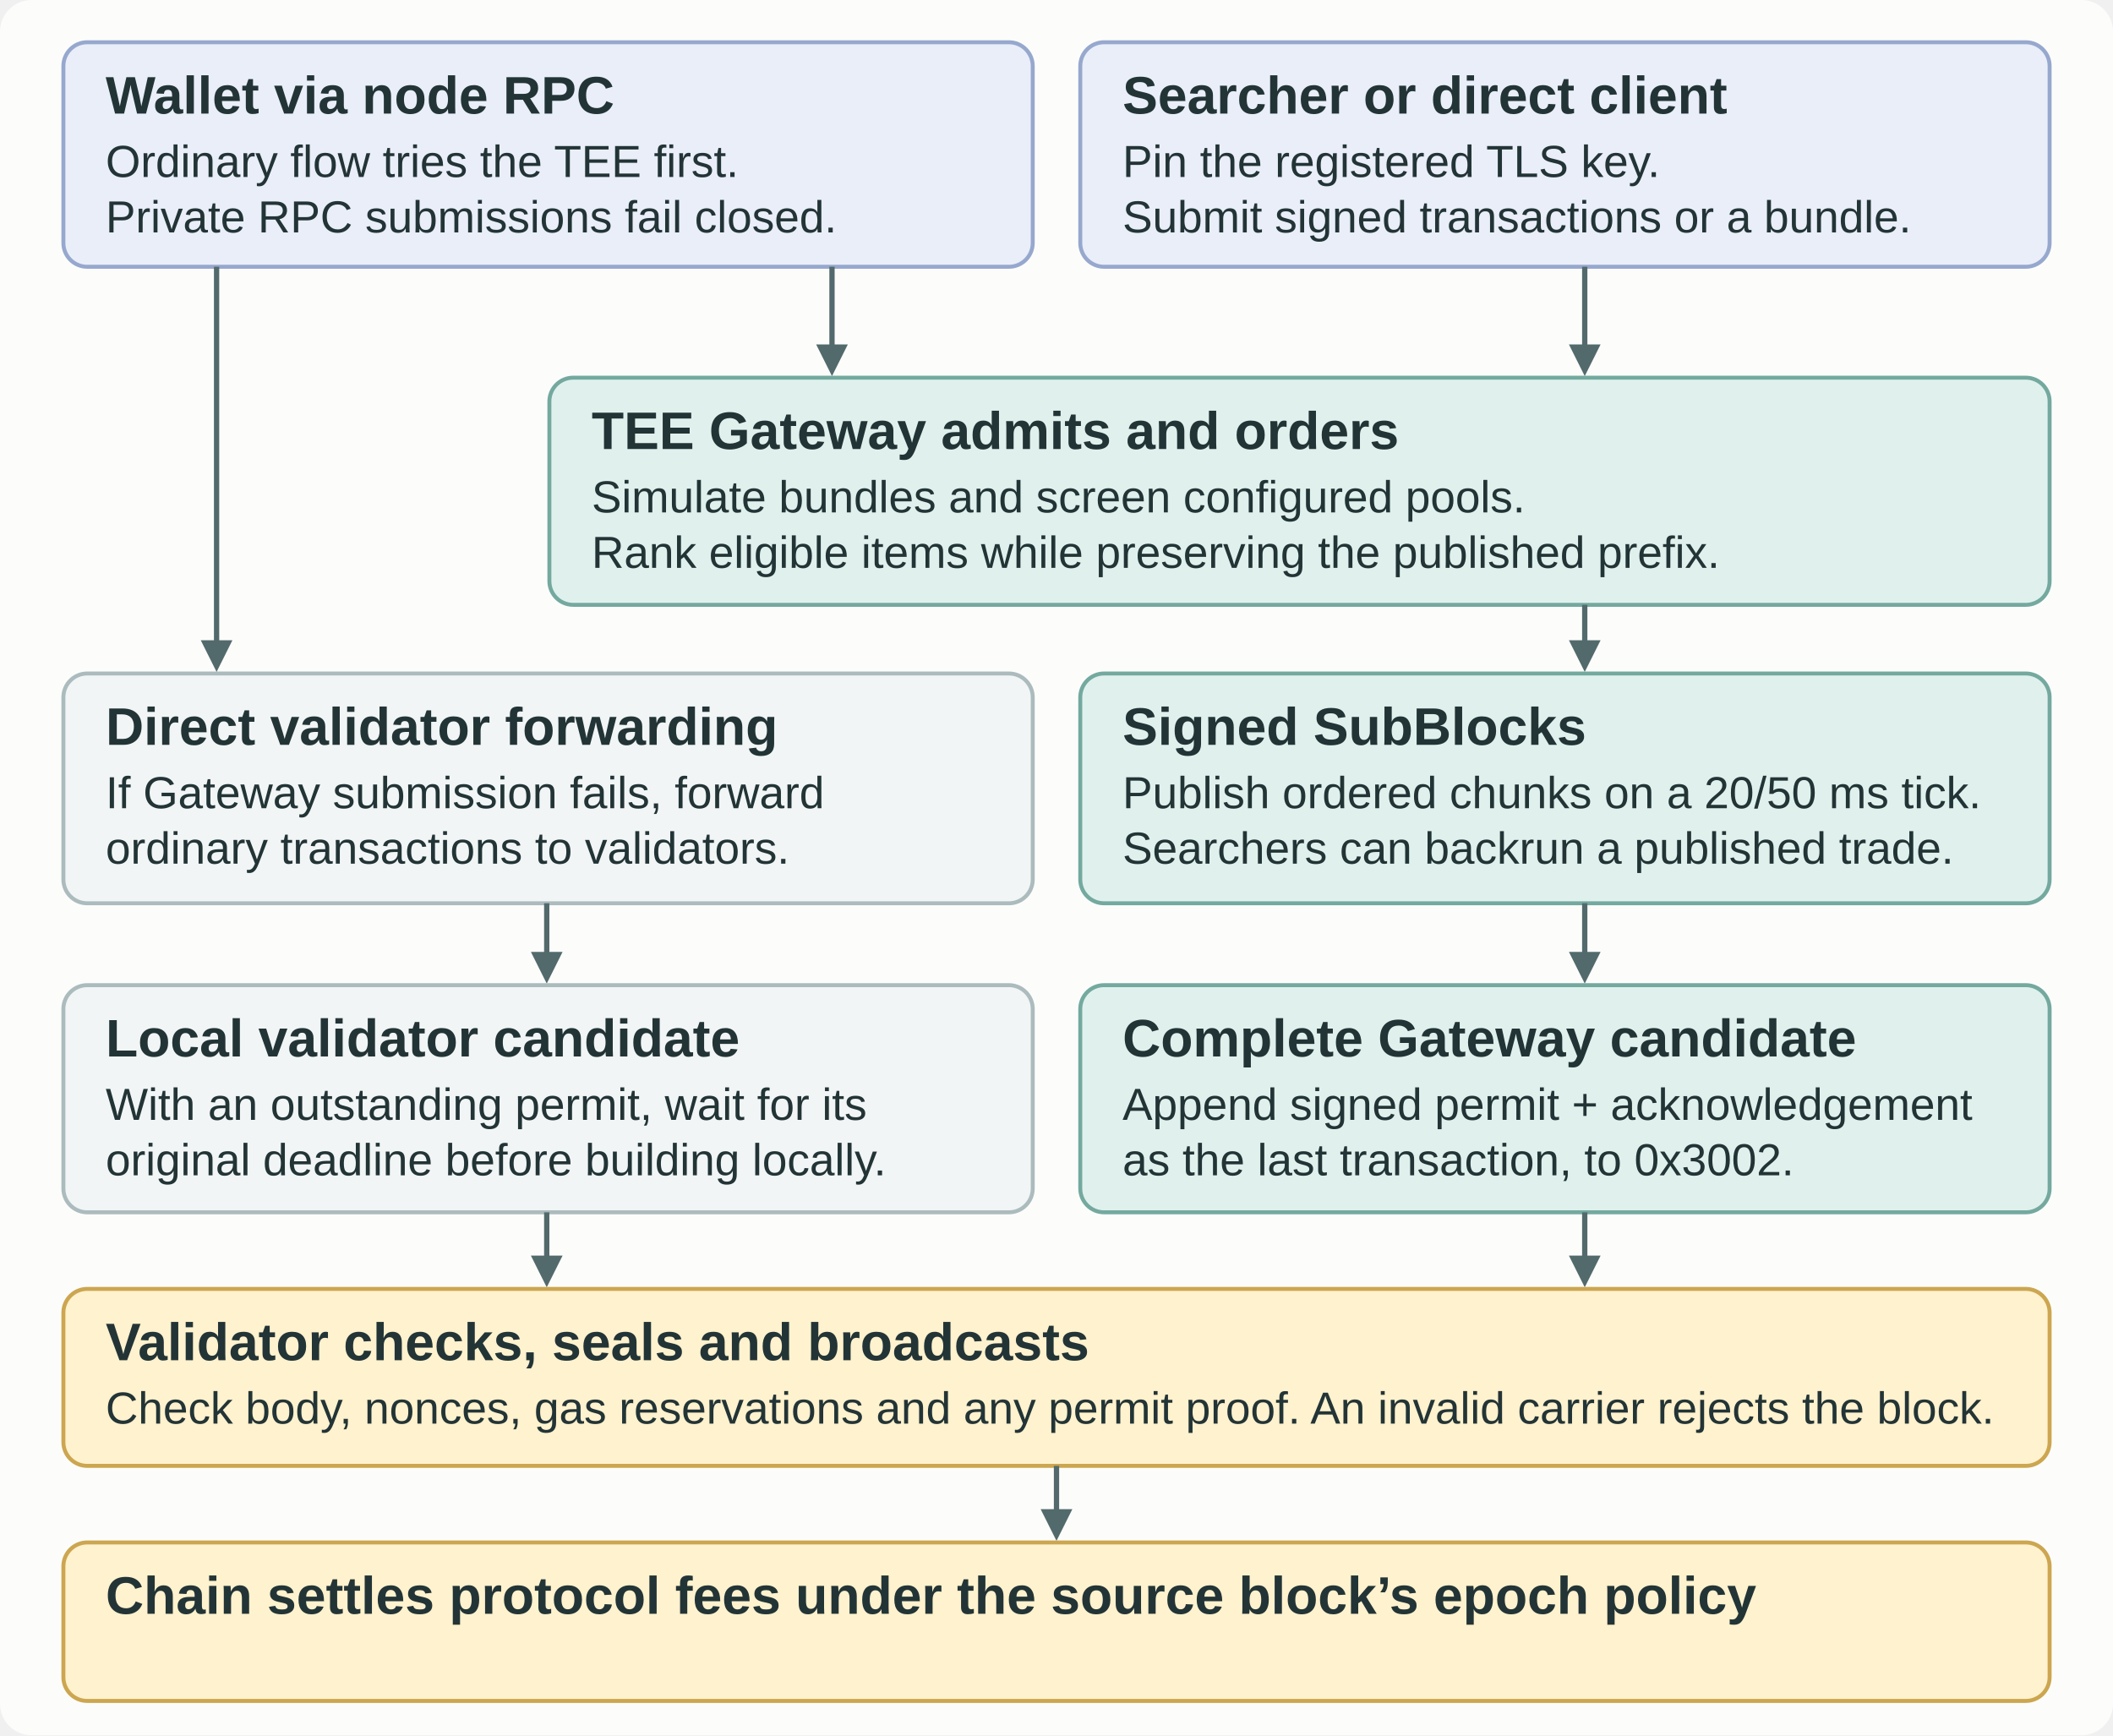
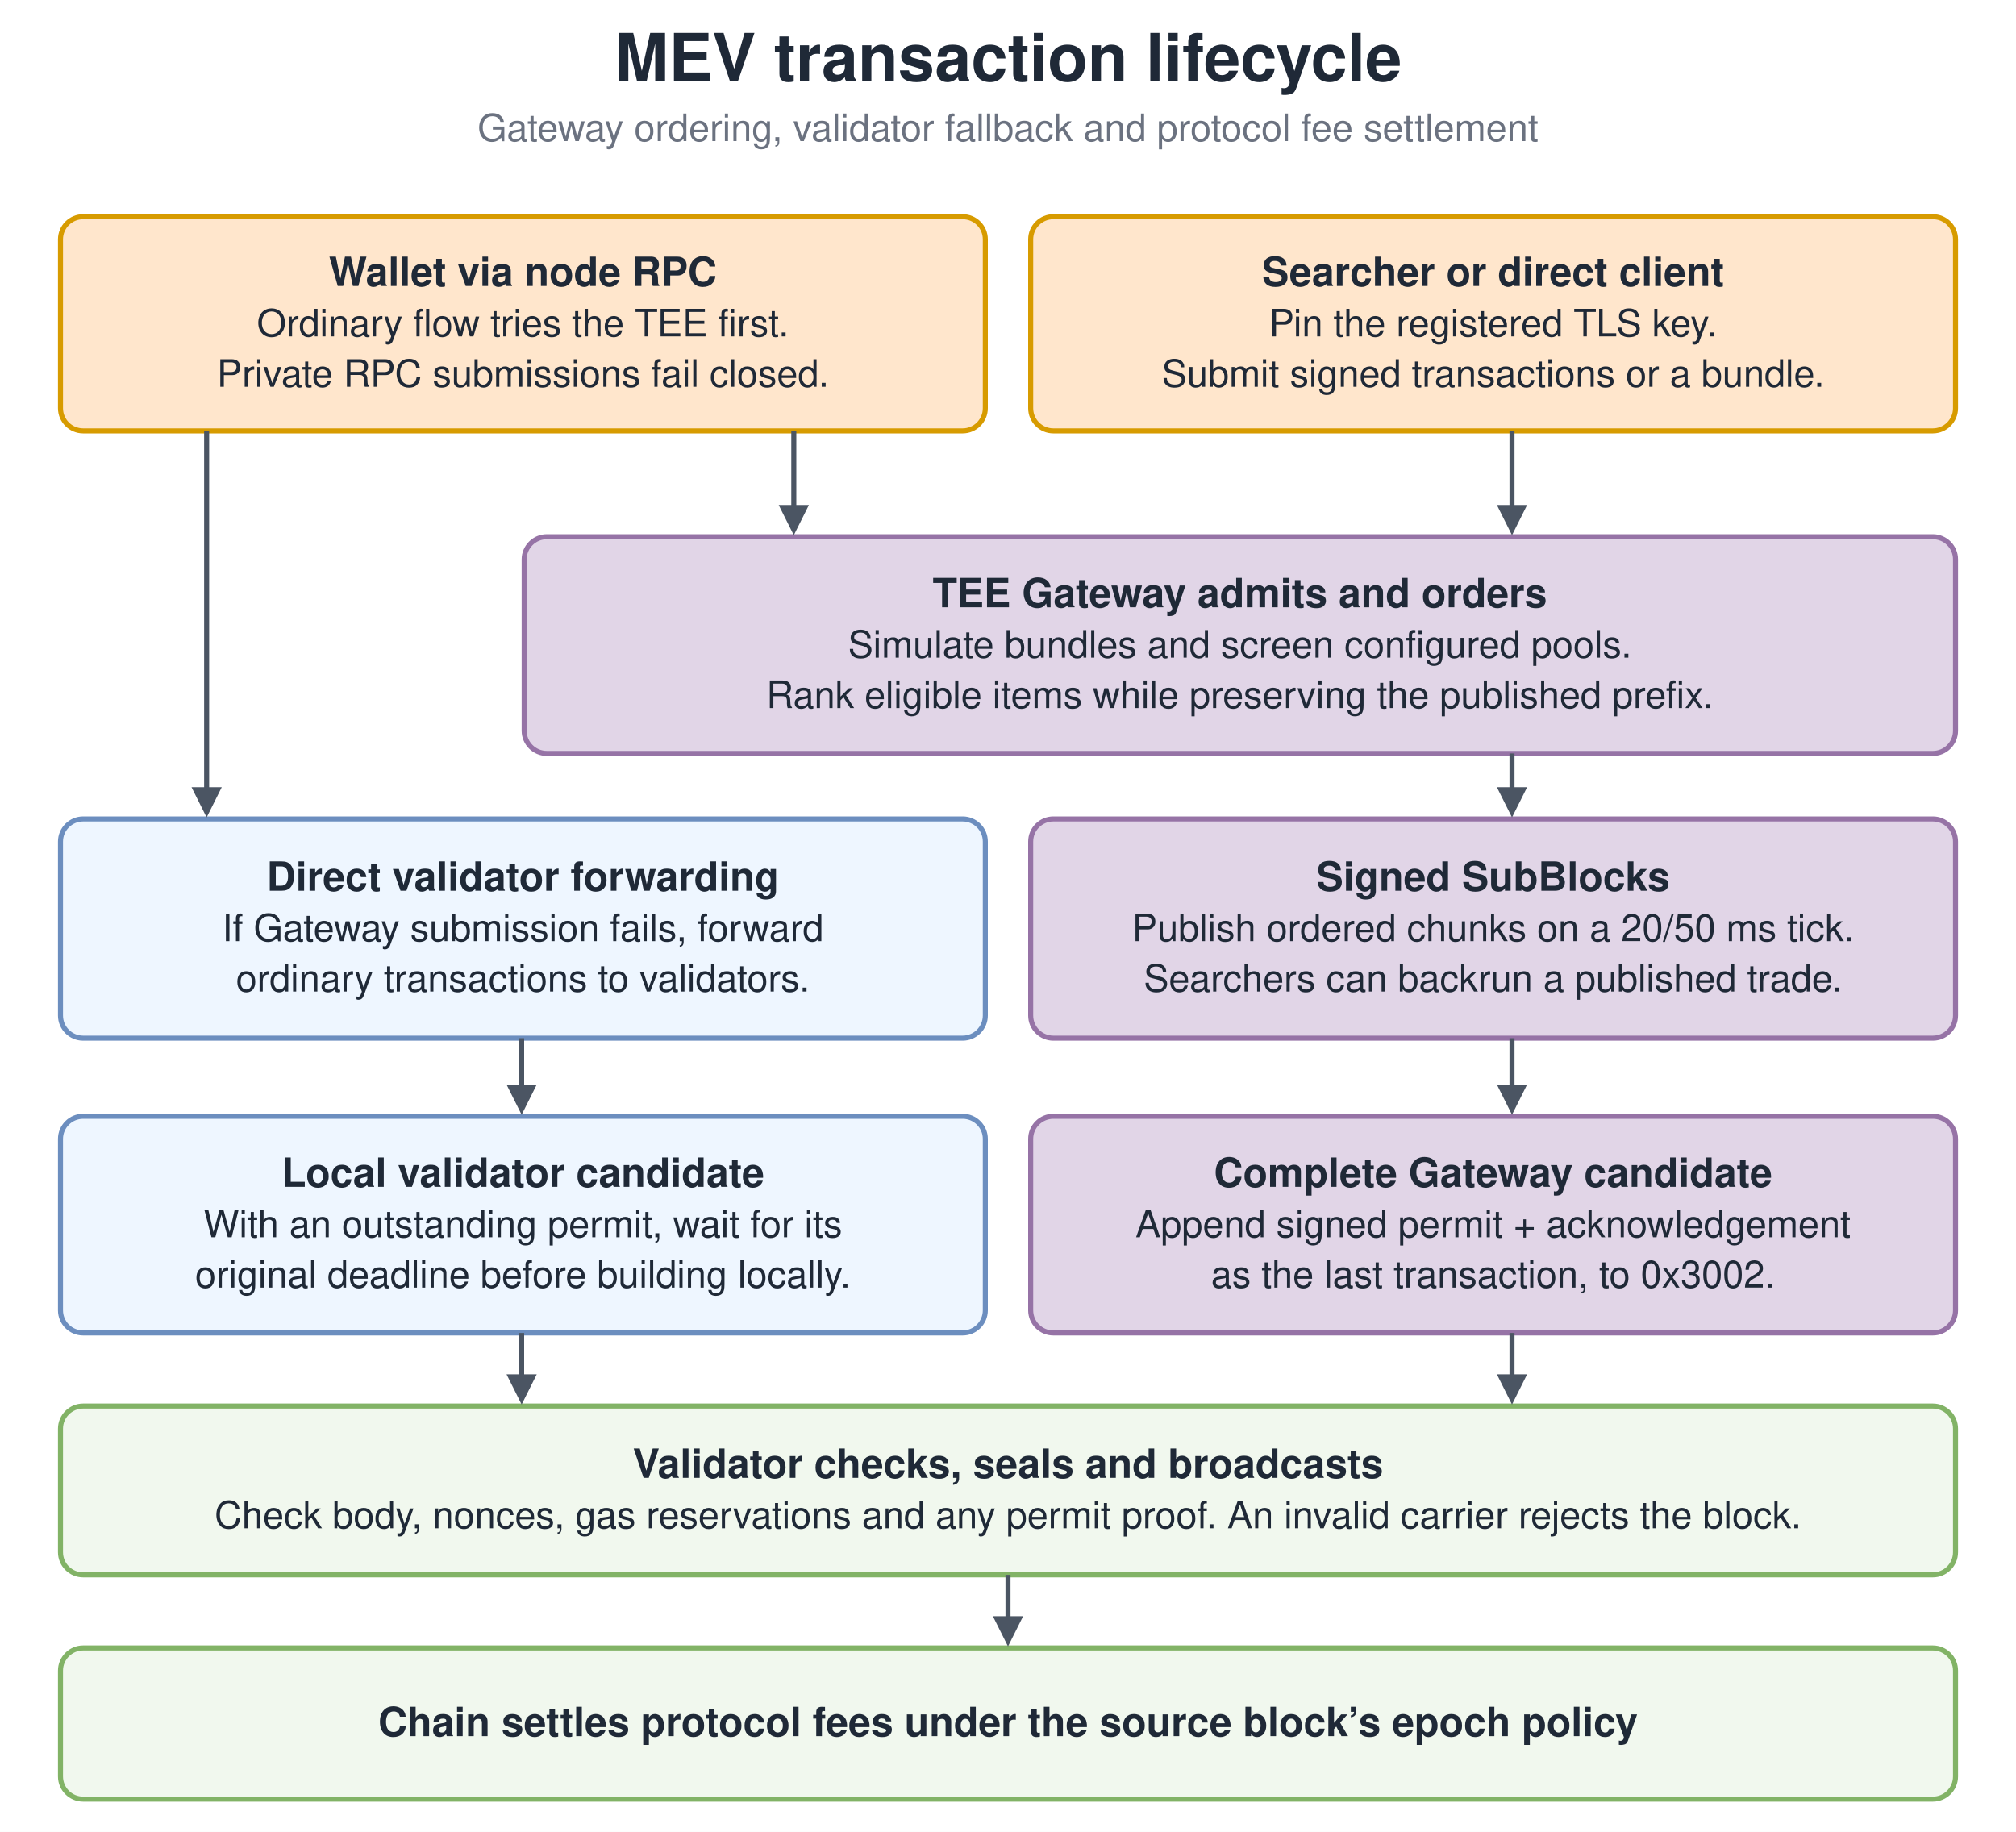
- <svg xmlns="http://www.w3.org/2000/svg" width="800" height="657" viewBox="0 0 800 657" role="img" aria-labelledby="title desc">
+ <svg xmlns="http://www.w3.org/2000/svg" width="800" height="727" viewBox="0 0 800 727" role="img" aria-labelledby="title desc">
+   <style>
+     text { font-family: Helvetica, Arial, sans-serif; fill: #1f2937; }
+     .title { font-size: 26px; font-weight: bold; }
+     .subtitle { font-size: 15px; fill: #6b7280; }
+     .label { font-size: 16px; font-weight: bold; }
+     .body { font-size: 15px; }
+     .caption { font-size: 15px; fill: #4b5563; }
+   </style>
  <defs>
    <marker id="arrow" viewBox="0 0 10 10" refX="8" refY="5" markerWidth="6" markerHeight="6" orient="auto">
-       <path d="M0 0L10 5L0 10Z" fill="#536a6c" />
+       <path d="M0 0 L10 5 L0 10 Z" fill="#4b5563" />
    </marker>
  </defs>
-   <rect width="800" height="657" rx="12" fill="#fcfdfb" />
-   <rect x="24" y="16" width="367" height="85" rx="9" fill="#E9EEF9" stroke="#97A8CE" stroke-width="1.5" />
-   <text x="40" y="43" fill="#233436" text-anchor="start" font-family="Arial, Helvetica, sans-serif" font-size="20" font-weight="700">Wallet via node RPC</text>
-   <text x="40" y="67" fill="#233436" text-anchor="start" font-family="Arial, Helvetica, sans-serif" font-size="17" font-weight="400">Ordinary flow tries the TEE first.</text>
-   <text x="40" y="88" fill="#233436" text-anchor="start" font-family="Arial, Helvetica, sans-serif" font-size="17" font-weight="400">Private RPC submissions fail closed.</text>
-   <rect x="409" y="16" width="367" height="85" rx="9" fill="#E9EEF9" stroke="#97A8CE" stroke-width="1.5" />
-   <text x="425" y="43" fill="#233436" text-anchor="start" font-family="Arial, Helvetica, sans-serif" font-size="20" font-weight="700">Searcher or direct client</text>
-   <text x="425" y="67" fill="#233436" text-anchor="start" font-family="Arial, Helvetica, sans-serif" font-size="17" font-weight="400">Pin the registered TLS key.</text>
-   <text x="425" y="88" fill="#233436" text-anchor="start" font-family="Arial, Helvetica, sans-serif" font-size="17" font-weight="400">Submit signed transactions or a bundle.</text>
-   <polyline points="315,101 315,140" stroke="#536a6c" stroke-width="2" fill="none" stroke-linejoin="round" marker-end="url(#arrow)" />
-   <polyline points="600,101 600,140" stroke="#536a6c" stroke-width="2" fill="none" stroke-linejoin="round" marker-end="url(#arrow)" />
-   <rect x="208" y="143" width="568" height="86" rx="9" fill="#E0F1ED" stroke="#74A99F" stroke-width="1.5" />
-   <text x="224" y="170" fill="#233436" text-anchor="start" font-family="Arial, Helvetica, sans-serif" font-size="20" font-weight="700">TEE Gateway admits and orders</text>
-   <text x="224" y="194" fill="#233436" text-anchor="start" font-family="Arial, Helvetica, sans-serif" font-size="17" font-weight="400">Simulate bundles and screen configured pools.</text>
-   <text x="224" y="215" fill="#233436" text-anchor="start" font-family="Arial, Helvetica, sans-serif" font-size="17" font-weight="400">Rank eligible items while preserving the published prefix.</text>
-   <polyline points="600,229 600,252" stroke="#536a6c" stroke-width="2" fill="none" stroke-linejoin="round" marker-end="url(#arrow)" />
-   <rect x="409" y="255" width="367" height="87" rx="9" fill="#E0F1ED" stroke="#74A99F" stroke-width="1.5" />
-   <text x="425" y="282" fill="#233436" text-anchor="start" font-family="Arial, Helvetica, sans-serif" font-size="20" font-weight="700">Signed SubBlocks</text>
-   <text x="425" y="306" fill="#233436" text-anchor="start" font-family="Arial, Helvetica, sans-serif" font-size="17" font-weight="400">Publish ordered chunks on a 20/50 ms tick.</text>
-   <text x="425" y="327" fill="#233436" text-anchor="start" font-family="Arial, Helvetica, sans-serif" font-size="17" font-weight="400">Searchers can backrun a published trade.</text>
-   <rect x="24" y="255" width="367" height="87" rx="9" fill="#F1F5F5" stroke="#ACBBBD" stroke-width="1.5" />
-   <text x="40" y="282" fill="#233436" text-anchor="start" font-family="Arial, Helvetica, sans-serif" font-size="20" font-weight="700">Direct validator forwarding</text>
-   <text x="40" y="306" fill="#233436" text-anchor="start" font-family="Arial, Helvetica, sans-serif" font-size="17" font-weight="400">If Gateway submission fails, forward</text>
-   <text x="40" y="327" fill="#233436" text-anchor="start" font-family="Arial, Helvetica, sans-serif" font-size="17" font-weight="400">ordinary transactions to validators.</text>
-   <polyline points="82,101 82,252" stroke="#536a6c" stroke-width="2" fill="none" stroke-linejoin="round" marker-end="url(#arrow)" />
-   <polyline points="600,342 600,370" stroke="#536a6c" stroke-width="2" fill="none" stroke-linejoin="round" marker-end="url(#arrow)" />
-   <polyline points="207,342 207,370" stroke="#536a6c" stroke-width="2" fill="none" stroke-linejoin="round" marker-end="url(#arrow)" />
-   <rect x="409" y="373" width="367" height="86" rx="9" fill="#E0F1ED" stroke="#74A99F" stroke-width="1.5" />
-   <text x="425" y="400" fill="#233436" text-anchor="start" font-family="Arial, Helvetica, sans-serif" font-size="20" font-weight="700">Complete Gateway candidate</text>
-   <text x="425" y="424" fill="#233436" text-anchor="start" font-family="Arial, Helvetica, sans-serif" font-size="17" font-weight="400">Append signed permit + acknowledgement</text>
-   <text x="425" y="445" fill="#233436" text-anchor="start" font-family="Arial, Helvetica, sans-serif" font-size="17" font-weight="400">as the last transaction, to 0x3002.</text>
-   <rect x="24" y="373" width="367" height="86" rx="9" fill="#F1F5F5" stroke="#ACBBBD" stroke-width="1.5" />
-   <text x="40" y="400" fill="#233436" text-anchor="start" font-family="Arial, Helvetica, sans-serif" font-size="20" font-weight="700">Local validator candidate</text>
-   <text x="40" y="424" fill="#233436" text-anchor="start" font-family="Arial, Helvetica, sans-serif" font-size="17" font-weight="400">With an outstanding permit, wait for its</text>
-   <text x="40" y="445" fill="#233436" text-anchor="start" font-family="Arial, Helvetica, sans-serif" font-size="17" font-weight="400">original deadline before building locally.</text>
-   <polyline points="207,459 207,485" stroke="#536a6c" stroke-width="2" fill="none" stroke-linejoin="round" marker-end="url(#arrow)" />
-   <polyline points="600,459 600,485" stroke="#536a6c" stroke-width="2" fill="none" stroke-linejoin="round" marker-end="url(#arrow)" />
-   <rect x="24" y="488" width="752" height="67" rx="9" fill="#FFF2CE" stroke="#CCA650" stroke-width="1.5" />
-   <text x="40" y="515" fill="#233436" text-anchor="start" font-family="Arial, Helvetica, sans-serif" font-size="20" font-weight="700">Validator checks, seals and broadcasts</text>
-   <text x="40" y="539" fill="#233436" text-anchor="start" font-family="Arial, Helvetica, sans-serif" font-size="17" font-weight="400">Check body, nonces, gas reservations and any permit proof. An invalid carrier rejects the block.</text>
-   <polyline points="400,555 400,581" stroke="#536a6c" stroke-width="2" fill="none" stroke-linejoin="round" marker-end="url(#arrow)" />
-   <rect x="24" y="584" width="752" height="60" rx="9" fill="#FFF2CE" stroke="#CCA650" stroke-width="1.5" />
-   <text x="40" y="611" fill="#233436" text-anchor="start" font-family="Arial, Helvetica, sans-serif" font-size="20" font-weight="700">Chain settles protocol fees under the source block’s epoch policy</text>
+   <rect width="800" height="727" fill="#ffffff" />
+   <text x="400" y="32" text-anchor="middle" class="title">MEV transaction lifecycle</text>
+   <text x="400" y="56" text-anchor="middle" class="subtitle">Gateway ordering, validator fallback and protocol fee settlement</text>
+   <g transform="translate(0 70)">
+     <rect x="24" y="16" width="367" height="85" rx="9" fill="#ffe6cc" stroke="#d79b00" stroke-width="2" />
+     <text x="207.5" y="43.5" text-anchor="middle" class="label">Wallet via node RPC</text>
+     <text x="207.5" y="63.5" text-anchor="middle" class="body">Ordinary flow tries the TEE first.</text>
+     <text x="207.5" y="83.5" text-anchor="middle" class="body">Private RPC submissions fail closed.</text>
+     <rect x="409" y="16" width="367" height="85" rx="9" fill="#ffe6cc" stroke="#d79b00" stroke-width="2" />
+     <text x="592.5" y="43.5" text-anchor="middle" class="label">Searcher or direct client</text>
+     <text x="592.5" y="63.5" text-anchor="middle" class="body">Pin the registered TLS key.</text>
+     <text x="592.5" y="83.5" text-anchor="middle" class="body">Submit signed transactions or a bundle.</text>
+     <rect x="208" y="143" width="568" height="86" rx="9" fill="#e1d5e7" stroke="#9673a6" stroke-width="2" />
+     <text x="492.0" y="171.0" text-anchor="middle" class="label">TEE Gateway admits and orders</text>
+     <text x="492.0" y="191.0" text-anchor="middle" class="body">Simulate bundles and screen configured pools.</text>
+     <text x="492.0" y="211.0" text-anchor="middle" class="body">Rank eligible items while preserving the published prefix.</text>
+     <rect x="409" y="255" width="367" height="87" rx="9" fill="#e1d5e7" stroke="#9673a6" stroke-width="2" />
+     <text x="592.5" y="283.5" text-anchor="middle" class="label">Signed SubBlocks</text>
+     <text x="592.5" y="303.5" text-anchor="middle" class="body">Publish ordered chunks on a 20/50 ms tick.</text>
+     <text x="592.5" y="323.5" text-anchor="middle" class="body">Searchers can backrun a published trade.</text>
+     <rect x="24" y="255" width="367" height="87" rx="9" fill="#eef6ff" stroke="#6c8ebf" stroke-width="2" />
+     <text x="207.5" y="283.5" text-anchor="middle" class="label">Direct validator forwarding</text>
+     <text x="207.5" y="303.5" text-anchor="middle" class="body">If Gateway submission fails, forward</text>
+     <text x="207.5" y="323.5" text-anchor="middle" class="body">ordinary transactions to validators.</text>
+     <rect x="409" y="373" width="367" height="86" rx="9" fill="#e1d5e7" stroke="#9673a6" stroke-width="2" />
+     <text x="592.5" y="401.0" text-anchor="middle" class="label">Complete Gateway candidate</text>
+     <text x="592.5" y="421.0" text-anchor="middle" class="body">Append signed permit + acknowledgement</text>
+     <text x="592.5" y="441.0" text-anchor="middle" class="body">as the last transaction, to 0x3002.</text>
+     <rect x="24" y="373" width="367" height="86" rx="9" fill="#eef6ff" stroke="#6c8ebf" stroke-width="2" />
+     <text x="207.5" y="401.0" text-anchor="middle" class="label">Local validator candidate</text>
+     <text x="207.5" y="421.0" text-anchor="middle" class="body">With an outstanding permit, wait for its</text>
+     <text x="207.5" y="441.0" text-anchor="middle" class="body">original deadline before building locally.</text>
+     <rect x="24" y="488" width="752" height="67" rx="9" fill="#f1f8ee" stroke="#82b366" stroke-width="2" />
+     <text x="400.0" y="516.5" text-anchor="middle" class="label">Validator checks, seals and broadcasts</text>
+     <text x="400.0" y="536.5" text-anchor="middle" class="body">Check body, nonces, gas reservations and any permit proof. An invalid carrier rejects the block.</text>
+     <rect x="24" y="584" width="752" height="60" rx="9" fill="#f1f8ee" stroke="#82b366" stroke-width="2" />
+     <text x="400.0" y="619.0" text-anchor="middle" class="label">Chain settles protocol fees under the source block’s epoch policy</text>
+     <polyline points="315,101 315,140" stroke="#4b5563" stroke-width="2" fill="none" stroke-linejoin="round" marker-end="url(#arrow)" />
+     <polyline points="600,101 600,140" stroke="#4b5563" stroke-width="2" fill="none" stroke-linejoin="round" marker-end="url(#arrow)" />
+     <polyline points="600,229 600,252" stroke="#4b5563" stroke-width="2" fill="none" stroke-linejoin="round" marker-end="url(#arrow)" />
+     <polyline points="82,101 82,252" stroke="#4b5563" stroke-width="2" fill="none" stroke-linejoin="round" marker-end="url(#arrow)" />
+     <polyline points="600,342 600,370" stroke="#4b5563" stroke-width="2" fill="none" stroke-linejoin="round" marker-end="url(#arrow)" />
+     <polyline points="207,342 207,370" stroke="#4b5563" stroke-width="2" fill="none" stroke-linejoin="round" marker-end="url(#arrow)" />
+     <polyline points="207,459 207,485" stroke="#4b5563" stroke-width="2" fill="none" stroke-linejoin="round" marker-end="url(#arrow)" />
+     <polyline points="600,459 600,485" stroke="#4b5563" stroke-width="2" fill="none" stroke-linejoin="round" marker-end="url(#arrow)" />
+     <polyline points="400,555 400,581" stroke="#4b5563" stroke-width="2" fill="none" stroke-linejoin="round" marker-end="url(#arrow)" />
+   </g>
</svg>
